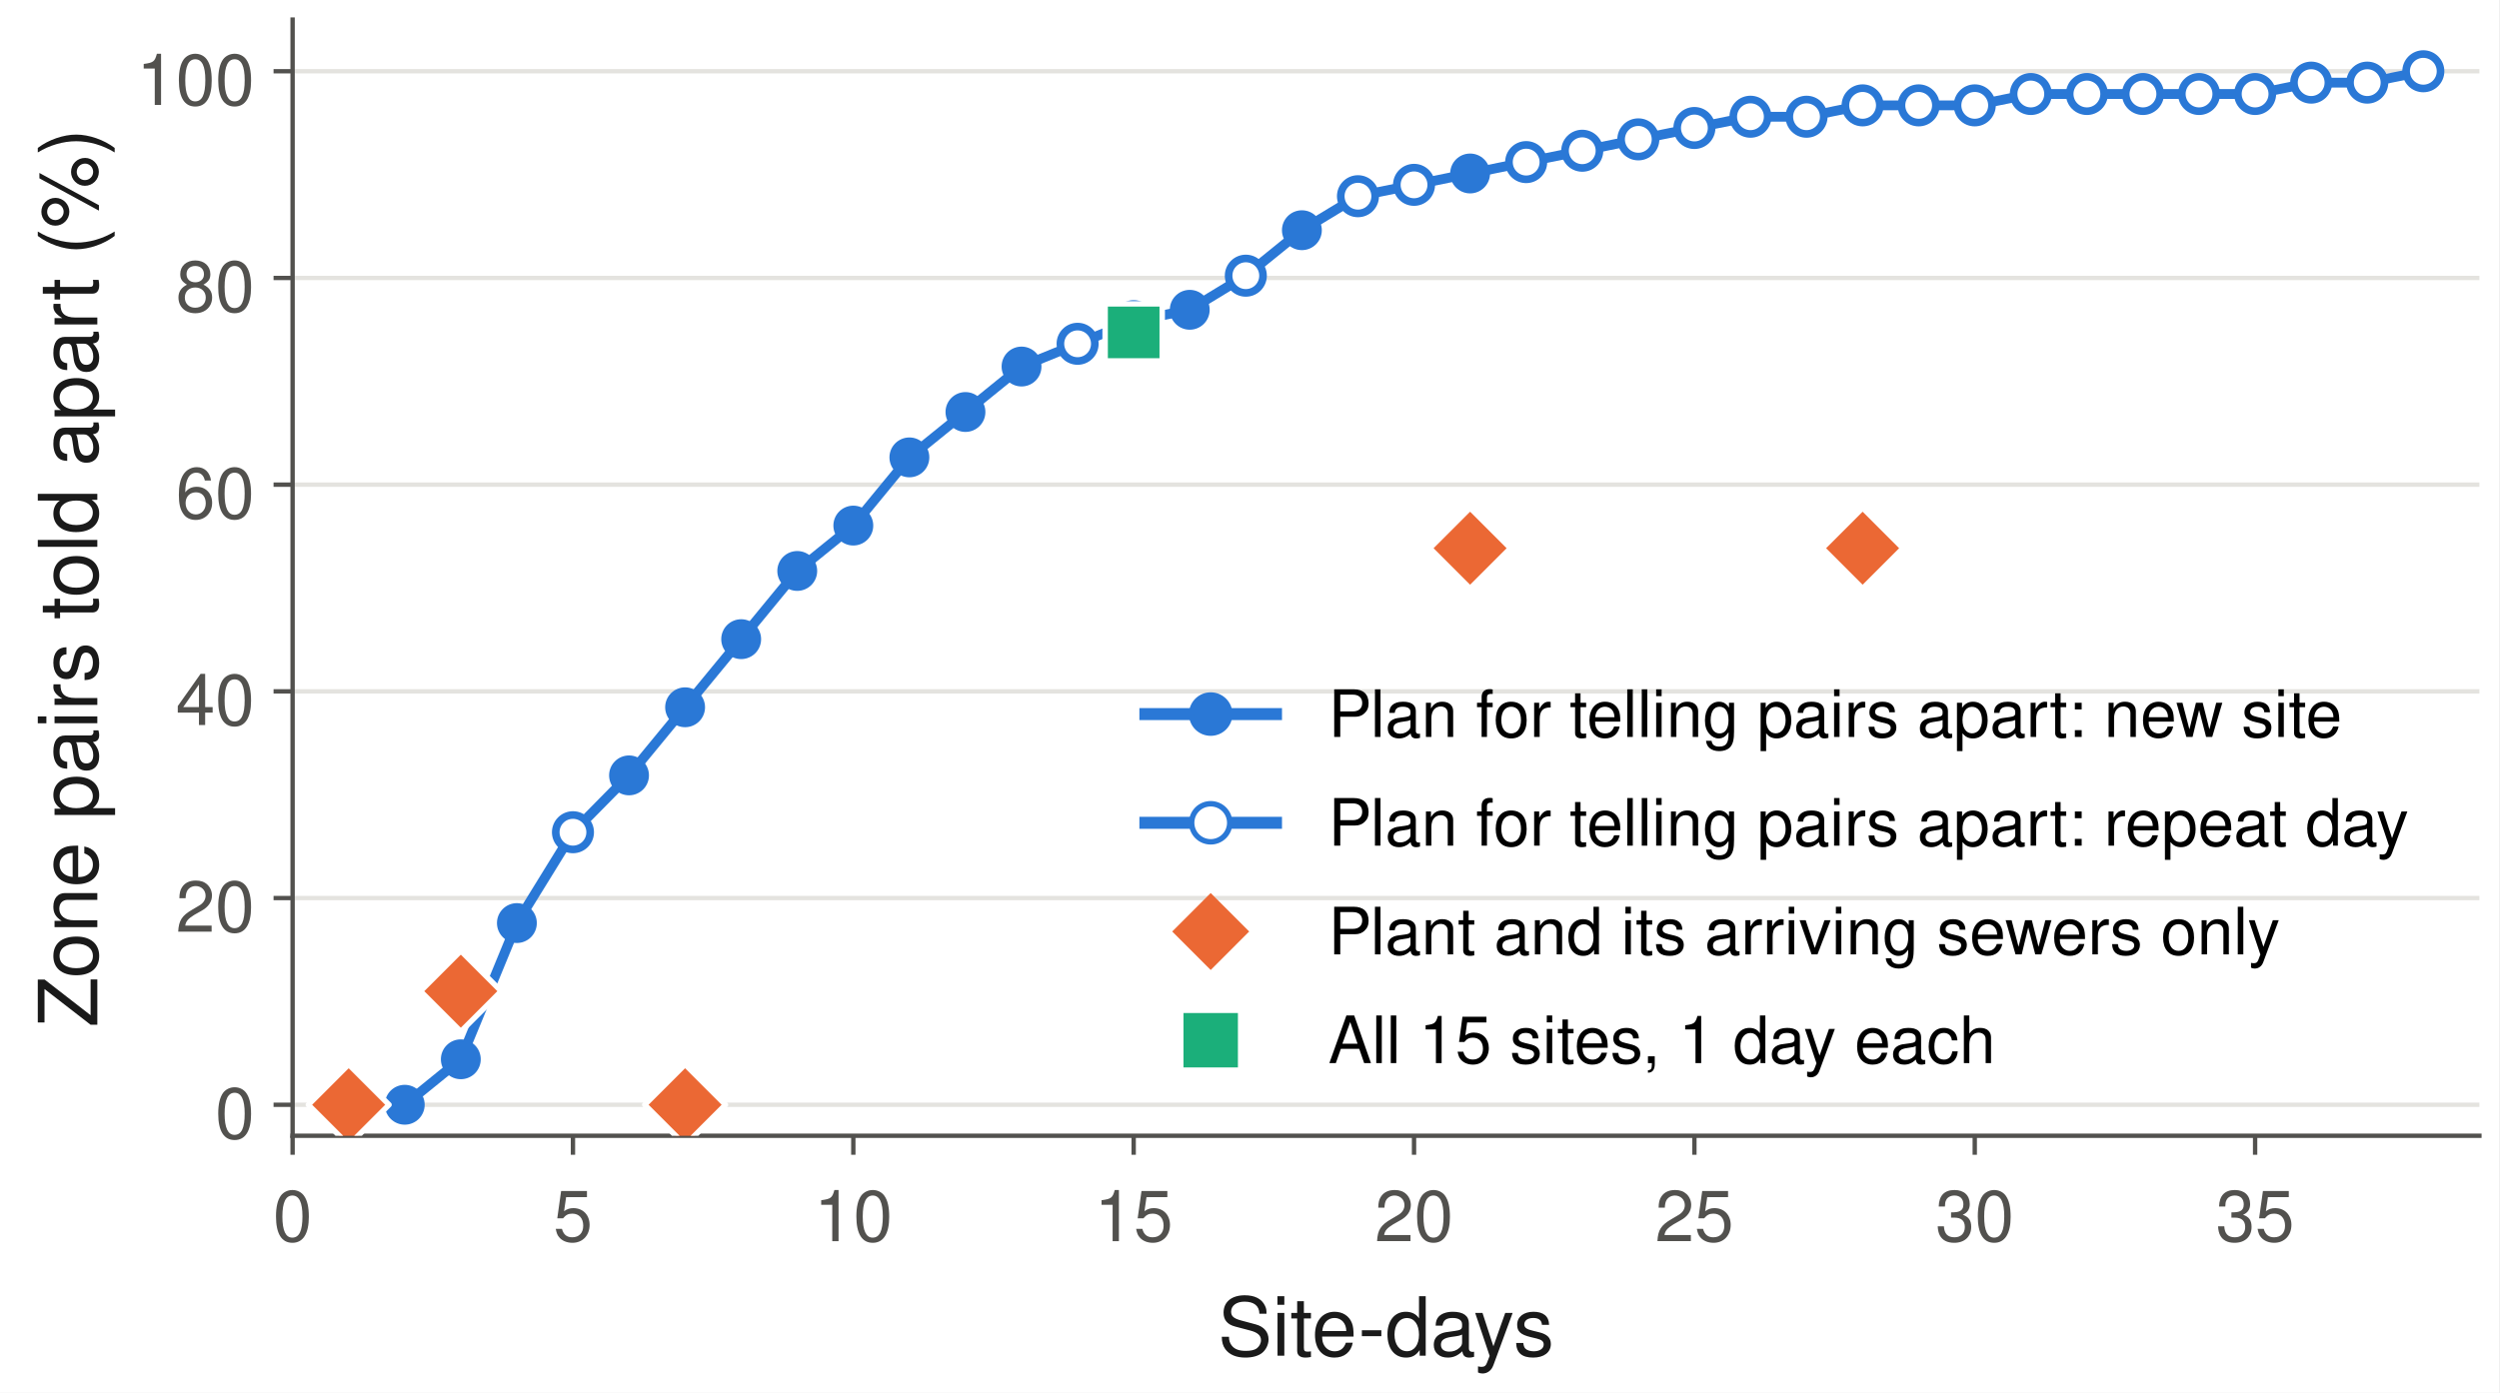
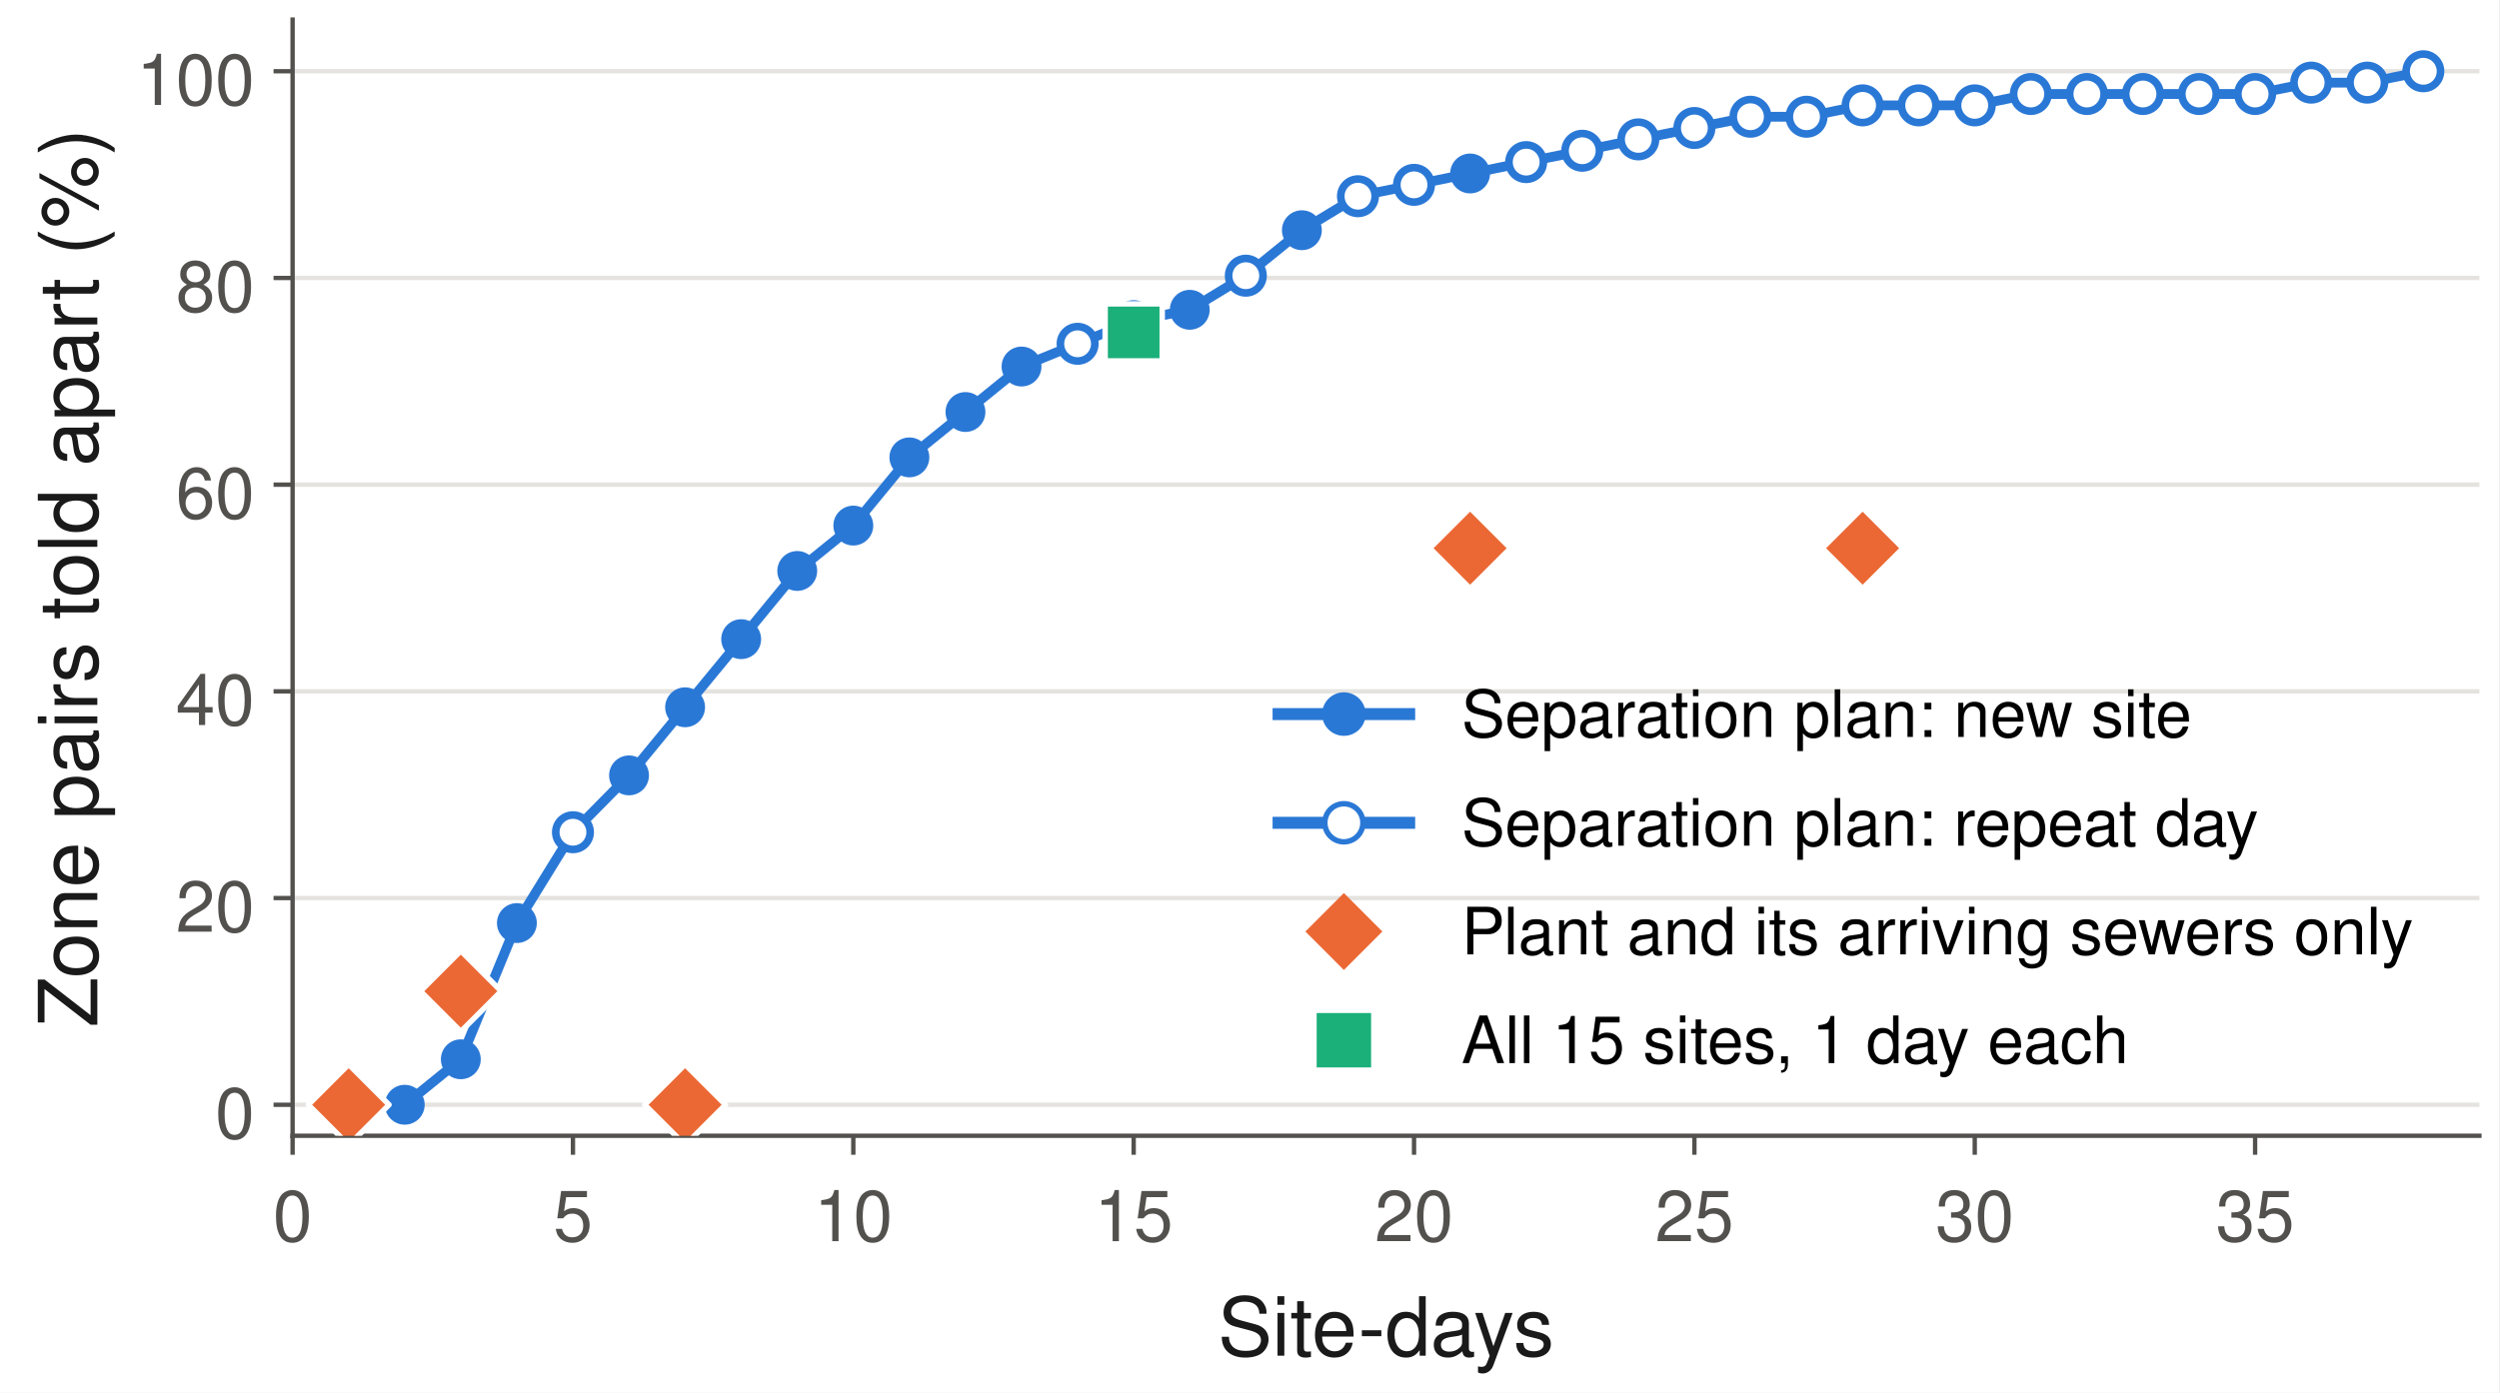
<svg xmlns="http://www.w3.org/2000/svg" xmlns:xlink="http://www.w3.org/1999/xlink" width="459.117pt" height="255.948pt" viewBox="0 0 459.117 255.948" version="1.1">
  <defs>
    <style type="text/css">*{stroke-linejoin: round; stroke-linecap: butt}</style>
  </defs>
  <g id="figure_1">
    <g id="patch_1">
      <path d="M 0 255.948  L 459.117 255.948  L 459.117 0  L 0 0  z " style="fill: #ffffff" />
    </g>
    <g id="axes_1">
      <g id="patch_2">
        <path d="M 53.757 208.728  L 455.517 208.728  L 455.517 3.6  L 53.757 3.6  z " style="fill: #ffffff" />
      </g>
      <g id="matplotlib.axis_1">
        <g id="xtick_1">
          <g id="line2d_1">
            <defs>
-               <path id="mac73b1a99c" d="M 0 0  L 0 3.5  " style="stroke: #52514e; stroke-width: 0.8" />
+               <path id="m5e8501ba8c" d="M 0 0  L 0 3.5  " style="stroke: #52514e; stroke-width: 0.8" />
            </defs>
            <g>
-               <use xlink:href="#mac73b1a99c" x="53.757" y="208.728" style="fill: #52514e; stroke: #52514e; stroke-width: 0.8" />
+               <use xlink:href="#m5e8501ba8c" x="53.757" y="208.728" style="fill: #52514e; stroke: #52514e; stroke-width: 0.8" />
            </g>
          </g>
          <g id="text_1">
            <text style="font-size: 13px; font-family: 'Source Sans Pro', 'Helvetica Neue', 'Helvetica', 'Arial', 'DejaVu Sans', 'Bitstream Vera Sans', 'Computer Modern Sans Serif', 'Lucida Grande', 'Verdana', 'Geneva', 'Lucid', 'Avant Garde', sans-serif; text-anchor: middle; fill: #52514e" x="53.757" y="228.104" transform="rotate(-0 53.75656 228.104)">0</text>
          </g>
        </g>
        <g id="xtick_2">
          <g id="line2d_2">
            <g>
-               <use xlink:href="#mac73b1a99c" x="105.264" y="208.728" style="fill: #52514e; stroke: #52514e; stroke-width: 0.8" />
+               <use xlink:href="#m5e8501ba8c" x="105.264" y="208.728" style="fill: #52514e; stroke: #52514e; stroke-width: 0.8" />
            </g>
          </g>
          <g id="text_2">
            <text style="font-size: 13px; font-family: 'Source Sans Pro', 'Helvetica Neue', 'Helvetica', 'Arial', 'DejaVu Sans', 'Bitstream Vera Sans', 'Computer Modern Sans Serif', 'Lucida Grande', 'Verdana', 'Geneva', 'Lucid', 'Avant Garde', sans-serif; text-anchor: middle; fill: #52514e" x="105.264" y="228.104" transform="rotate(-0 105.2643 228.104)">5</text>
          </g>
        </g>
        <g id="xtick_3">
          <g id="line2d_3">
            <g>
-               <use xlink:href="#mac73b1a99c" x="156.772" y="208.728" style="fill: #52514e; stroke: #52514e; stroke-width: 0.8" />
+               <use xlink:href="#m5e8501ba8c" x="156.772" y="208.728" style="fill: #52514e; stroke: #52514e; stroke-width: 0.8" />
            </g>
          </g>
          <g id="text_3">
            <text style="font-size: 13px; font-family: 'Source Sans Pro', 'Helvetica Neue', 'Helvetica', 'Arial', 'DejaVu Sans', 'Bitstream Vera Sans', 'Computer Modern Sans Serif', 'Lucida Grande', 'Verdana', 'Geneva', 'Lucid', 'Avant Garde', sans-serif; text-anchor: middle; fill: #52514e" x="156.772" y="228.104" transform="rotate(-0 156.7719 228.104)">10</text>
          </g>
        </g>
        <g id="xtick_4">
          <g id="line2d_4">
            <g>
-               <use xlink:href="#mac73b1a99c" x="208.28" y="208.728" style="fill: #52514e; stroke: #52514e; stroke-width: 0.8" />
+               <use xlink:href="#m5e8501ba8c" x="208.28" y="208.728" style="fill: #52514e; stroke: #52514e; stroke-width: 0.8" />
            </g>
          </g>
          <g id="text_4">
            <text style="font-size: 13px; font-family: 'Source Sans Pro', 'Helvetica Neue', 'Helvetica', 'Arial', 'DejaVu Sans', 'Bitstream Vera Sans', 'Computer Modern Sans Serif', 'Lucida Grande', 'Verdana', 'Geneva', 'Lucid', 'Avant Garde', sans-serif; text-anchor: middle; fill: #52514e" x="208.28" y="228.104" transform="rotate(-0 208.2796 228.104)">15</text>
          </g>
        </g>
        <g id="xtick_5">
          <g id="line2d_5">
            <g>
-               <use xlink:href="#mac73b1a99c" x="259.787" y="208.728" style="fill: #52514e; stroke: #52514e; stroke-width: 0.8" />
+               <use xlink:href="#m5e8501ba8c" x="259.787" y="208.728" style="fill: #52514e; stroke: #52514e; stroke-width: 0.8" />
            </g>
          </g>
          <g id="text_5">
            <text style="font-size: 13px; font-family: 'Source Sans Pro', 'Helvetica Neue', 'Helvetica', 'Arial', 'DejaVu Sans', 'Bitstream Vera Sans', 'Computer Modern Sans Serif', 'Lucida Grande', 'Verdana', 'Geneva', 'Lucid', 'Avant Garde', sans-serif; text-anchor: middle; fill: #52514e" x="259.787" y="228.104" transform="rotate(-0 259.7873 228.104)">20</text>
          </g>
        </g>
        <g id="xtick_6">
          <g id="line2d_6">
            <g>
-               <use xlink:href="#mac73b1a99c" x="311.295" y="208.728" style="fill: #52514e; stroke: #52514e; stroke-width: 0.8" />
+               <use xlink:href="#m5e8501ba8c" x="311.295" y="208.728" style="fill: #52514e; stroke: #52514e; stroke-width: 0.8" />
            </g>
          </g>
          <g id="text_6">
            <text style="font-size: 13px; font-family: 'Source Sans Pro', 'Helvetica Neue', 'Helvetica', 'Arial', 'DejaVu Sans', 'Bitstream Vera Sans', 'Computer Modern Sans Serif', 'Lucida Grande', 'Verdana', 'Geneva', 'Lucid', 'Avant Garde', sans-serif; text-anchor: middle; fill: #52514e" x="311.295" y="228.104" transform="rotate(-0 311.295 228.104)">25</text>
          </g>
        </g>
        <g id="xtick_7">
          <g id="line2d_7">
            <g>
-               <use xlink:href="#mac73b1a99c" x="362.803" y="208.728" style="fill: #52514e; stroke: #52514e; stroke-width: 0.8" />
+               <use xlink:href="#m5e8501ba8c" x="362.803" y="208.728" style="fill: #52514e; stroke: #52514e; stroke-width: 0.8" />
            </g>
          </g>
          <g id="text_7">
            <text style="font-size: 13px; font-family: 'Source Sans Pro', 'Helvetica Neue', 'Helvetica', 'Arial', 'DejaVu Sans', 'Bitstream Vera Sans', 'Computer Modern Sans Serif', 'Lucida Grande', 'Verdana', 'Geneva', 'Lucid', 'Avant Garde', sans-serif; text-anchor: middle; fill: #52514e" x="362.803" y="228.104" transform="rotate(-0 362.8027 228.104)">30</text>
          </g>
        </g>
        <g id="xtick_8">
          <g id="line2d_8">
            <g>
-               <use xlink:href="#mac73b1a99c" x="414.31" y="208.728" style="fill: #52514e; stroke: #52514e; stroke-width: 0.8" />
+               <use xlink:href="#m5e8501ba8c" x="414.31" y="208.728" style="fill: #52514e; stroke: #52514e; stroke-width: 0.8" />
            </g>
          </g>
          <g id="text_8">
            <text style="font-size: 13px; font-family: 'Source Sans Pro', 'Helvetica Neue', 'Helvetica', 'Arial', 'DejaVu Sans', 'Bitstream Vera Sans', 'Computer Modern Sans Serif', 'Lucida Grande', 'Verdana', 'Geneva', 'Lucid', 'Avant Garde', sans-serif; text-anchor: middle; fill: #52514e" x="414.31" y="228.104" transform="rotate(-0 414.3104 228.104)">35</text>
          </g>
        </g>
        <g id="text_9">
          <text style="font-size: 15px; font-family: 'Source Sans Pro', 'Helvetica Neue', 'Helvetica', 'Arial', 'DejaVu Sans', 'Bitstream Vera Sans', 'Computer Modern Sans Serif', 'Lucida Grande', 'Verdana', 'Geneva', 'Lucid', 'Avant Garde', sans-serif; text-anchor: middle; fill: #1a1a1a" x="254.637" y="249.153" transform="rotate(-0 254.6366 249.153)">Site-days</text>
        </g>
      </g>
      <g id="matplotlib.axis_2">
        <g id="ytick_1">
          <g id="line2d_9">
-             <path d="M 53.757 203.03  L 455.517 203.03  " clip-path="url(#p97e515294d)" style="fill: none; stroke: #e4e3df; stroke-width: 0.8; stroke-linecap: square" />
+             <path d="M 53.757 203.03  L 455.517 203.03  " clip-path="url(#p03761cc1e7)" style="fill: none; stroke: #e4e3df; stroke-width: 0.8; stroke-linecap: square" />
          </g>
          <g id="line2d_10">
            <defs>
-               <path id="m4c6250765c" d="M 0 0  L -3.5 0  " style="stroke: #52514e; stroke-width: 0.8" />
+               <path id="mcdd20bacce" d="M 0 0  L -3.5 0  " style="stroke: #52514e; stroke-width: 0.8" />
            </defs>
            <g>
-               <use xlink:href="#m4c6250765c" x="53.757" y="203.03" style="fill: #52514e; stroke: #52514e; stroke-width: 0.8" />
+               <use xlink:href="#mcdd20bacce" x="53.757" y="203.03" style="fill: #52514e; stroke: #52514e; stroke-width: 0.8" />
            </g>
          </g>
          <g id="text_10">
            <text style="font-size: 13px; font-family: 'Source Sans Pro', 'Helvetica Neue', 'Helvetica', 'Arial', 'DejaVu Sans', 'Bitstream Vera Sans', 'Computer Modern Sans Serif', 'Lucida Grande', 'Verdana', 'Geneva', 'Lucid', 'Avant Garde', sans-serif; text-anchor: end; fill: #52514e" x="46.757" y="209.218" transform="rotate(-0 46.75656 209.218)">0</text>
          </g>
        </g>
        <g id="ytick_2">
          <g id="line2d_11">
-             <path d="M 53.757 165.043  L 455.517 165.043  " clip-path="url(#p97e515294d)" style="fill: none; stroke: #e4e3df; stroke-width: 0.8; stroke-linecap: square" />
+             <path d="M 53.757 165.043  L 455.517 165.043  " clip-path="url(#p03761cc1e7)" style="fill: none; stroke: #e4e3df; stroke-width: 0.8; stroke-linecap: square" />
          </g>
          <g id="line2d_12">
            <g>
-               <use xlink:href="#m4c6250765c" x="53.757" y="165.043" style="fill: #52514e; stroke: #52514e; stroke-width: 0.8" />
+               <use xlink:href="#mcdd20bacce" x="53.757" y="165.043" style="fill: #52514e; stroke: #52514e; stroke-width: 0.8" />
            </g>
          </g>
          <g id="text_11">
            <text style="font-size: 13px; font-family: 'Source Sans Pro', 'Helvetica Neue', 'Helvetica', 'Arial', 'DejaVu Sans', 'Bitstream Vera Sans', 'Computer Modern Sans Serif', 'Lucida Grande', 'Verdana', 'Geneva', 'Lucid', 'Avant Garde', sans-serif; text-anchor: end; fill: #52514e" x="46.757" y="171.231" transform="rotate(-0 46.75656 171.2313)">20</text>
          </g>
        </g>
        <g id="ytick_3">
          <g id="line2d_13">
-             <path d="M 53.757 127.057  L 455.517 127.057  " clip-path="url(#p97e515294d)" style="fill: none; stroke: #e4e3df; stroke-width: 0.8; stroke-linecap: square" />
+             <path d="M 53.757 127.057  L 455.517 127.057  " clip-path="url(#p03761cc1e7)" style="fill: none; stroke: #e4e3df; stroke-width: 0.8; stroke-linecap: square" />
          </g>
          <g id="line2d_14">
            <g>
-               <use xlink:href="#m4c6250765c" x="53.757" y="127.057" style="fill: #52514e; stroke: #52514e; stroke-width: 0.8" />
+               <use xlink:href="#mcdd20bacce" x="53.757" y="127.057" style="fill: #52514e; stroke: #52514e; stroke-width: 0.8" />
            </g>
          </g>
          <g id="text_12">
            <text style="font-size: 13px; font-family: 'Source Sans Pro', 'Helvetica Neue', 'Helvetica', 'Arial', 'DejaVu Sans', 'Bitstream Vera Sans', 'Computer Modern Sans Serif', 'Lucida Grande', 'Verdana', 'Geneva', 'Lucid', 'Avant Garde', sans-serif; text-anchor: end; fill: #52514e" x="46.757" y="133.245" transform="rotate(-0 46.75656 133.2447)">40</text>
          </g>
        </g>
        <g id="ytick_4">
          <g id="line2d_15">
-             <path d="M 53.757 89.07  L 455.517 89.07  " clip-path="url(#p97e515294d)" style="fill: none; stroke: #e4e3df; stroke-width: 0.8; stroke-linecap: square" />
+             <path d="M 53.757 89.07  L 455.517 89.07  " clip-path="url(#p03761cc1e7)" style="fill: none; stroke: #e4e3df; stroke-width: 0.8; stroke-linecap: square" />
          </g>
          <g id="line2d_16">
            <g>
-               <use xlink:href="#m4c6250765c" x="53.757" y="89.07" style="fill: #52514e; stroke: #52514e; stroke-width: 0.8" />
+               <use xlink:href="#mcdd20bacce" x="53.757" y="89.07" style="fill: #52514e; stroke: #52514e; stroke-width: 0.8" />
            </g>
          </g>
          <g id="text_13">
            <text style="font-size: 13px; font-family: 'Source Sans Pro', 'Helvetica Neue', 'Helvetica', 'Arial', 'DejaVu Sans', 'Bitstream Vera Sans', 'Computer Modern Sans Serif', 'Lucida Grande', 'Verdana', 'Geneva', 'Lucid', 'Avant Garde', sans-serif; text-anchor: end; fill: #52514e" x="46.757" y="95.258" transform="rotate(-0 46.75656 95.258)">60</text>
          </g>
        </g>
        <g id="ytick_5">
          <g id="line2d_17">
-             <path d="M 53.757 51.083  L 455.517 51.083  " clip-path="url(#p97e515294d)" style="fill: none; stroke: #e4e3df; stroke-width: 0.8; stroke-linecap: square" />
+             <path d="M 53.757 51.083  L 455.517 51.083  " clip-path="url(#p03761cc1e7)" style="fill: none; stroke: #e4e3df; stroke-width: 0.8; stroke-linecap: square" />
          </g>
          <g id="line2d_18">
            <g>
-               <use xlink:href="#m4c6250765c" x="53.757" y="51.083" style="fill: #52514e; stroke: #52514e; stroke-width: 0.8" />
+               <use xlink:href="#mcdd20bacce" x="53.757" y="51.083" style="fill: #52514e; stroke: #52514e; stroke-width: 0.8" />
            </g>
          </g>
          <g id="text_14">
            <text style="font-size: 13px; font-family: 'Source Sans Pro', 'Helvetica Neue', 'Helvetica', 'Arial', 'DejaVu Sans', 'Bitstream Vera Sans', 'Computer Modern Sans Serif', 'Lucida Grande', 'Verdana', 'Geneva', 'Lucid', 'Avant Garde', sans-serif; text-anchor: end; fill: #52514e" x="46.757" y="57.271" transform="rotate(-0 46.75656 57.27133)">80</text>
          </g>
        </g>
        <g id="ytick_6">
          <g id="line2d_19">
-             <path d="M 53.757 13.097  L 455.517 13.097  " clip-path="url(#p97e515294d)" style="fill: none; stroke: #e4e3df; stroke-width: 0.8; stroke-linecap: square" />
+             <path d="M 53.757 13.097  L 455.517 13.097  " clip-path="url(#p03761cc1e7)" style="fill: none; stroke: #e4e3df; stroke-width: 0.8; stroke-linecap: square" />
          </g>
          <g id="line2d_20">
            <g>
-               <use xlink:href="#m4c6250765c" x="53.757" y="13.097" style="fill: #52514e; stroke: #52514e; stroke-width: 0.8" />
+               <use xlink:href="#mcdd20bacce" x="53.757" y="13.097" style="fill: #52514e; stroke: #52514e; stroke-width: 0.8" />
            </g>
          </g>
          <g id="text_15">
            <text style="font-size: 13px; font-family: 'Source Sans Pro', 'Helvetica Neue', 'Helvetica', 'Arial', 'DejaVu Sans', 'Bitstream Vera Sans', 'Computer Modern Sans Serif', 'Lucida Grande', 'Verdana', 'Geneva', 'Lucid', 'Avant Garde', sans-serif; text-anchor: end; fill: #52514e" x="46.757" y="19.285" transform="rotate(-0 46.75656 19.28467)">100</text>
          </g>
        </g>
        <g id="text_16">
          <text style="font-size: 15px; font-family: 'Source Sans Pro', 'Helvetica Neue', 'Helvetica', 'Arial', 'DejaVu Sans', 'Bitstream Vera Sans', 'Computer Modern Sans Serif', 'Lucida Grande', 'Verdana', 'Geneva', 'Lucid', 'Avant Garde', sans-serif; text-anchor: middle; fill: #1a1a1a" x="17.88" y="106.164" transform="rotate(-90 17.88 106.164)">Zone pairs told apart (%)</text>
        </g>
      </g>
      <g id="patch_3">
        <path d="M 53.757 208.728  L 53.757 3.6  " style="fill: none; stroke: #52514e; stroke-width: 0.8; stroke-linejoin: miter; stroke-linecap: square" />
      </g>
      <g id="patch_4">
        <path d="M 53.757 208.728  L 455.517 208.728  " style="fill: none; stroke: #52514e; stroke-width: 0.8; stroke-linejoin: miter; stroke-linecap: square" />
      </g>
      <g id="line2d_21">
-         <path d="M 64.058 203.03  L 74.36 203.03  L 84.661 194.673  L 94.963 169.64  L 105.264 152.945  L 115.566 142.498  L 125.867 129.982  L 136.169 117.465  L 146.47 104.929  L 156.772 96.591  L 167.073 84.056  L 177.375 75.718  L 187.677 67.361  L 197.978 63.182  L 208.28 59.023  L 218.581 56.933  L 228.883 50.665  L 239.184 42.308  L 249.486 36.06  L 259.787 33.97  L 270.089 31.881  L 280.39 29.792  L 290.692 27.703  L 300.993 25.613  L 311.295 23.524  L 321.597 21.454  L 331.898 21.454  L 342.2 19.364  L 352.501 19.364  L 362.803 19.364  L 373.104 17.275  L 383.406 17.275  L 393.707 17.275  L 404.009 17.275  L 414.31 17.275  L 424.612 15.186  L 434.913 15.186  L 445.215 13.097  " clip-path="url(#p97e515294d)" style="fill: none; stroke: #2a78d6; stroke-width: 1.8; stroke-linecap: square" />
+         <path d="M 64.058 203.03  L 74.36 203.03  L 84.661 194.673  L 94.963 169.64  L 105.264 152.945  L 115.566 142.498  L 125.867 129.982  L 136.169 117.465  L 146.47 104.929  L 156.772 96.591  L 167.073 84.056  L 177.375 75.718  L 187.677 67.361  L 197.978 63.182  L 208.28 59.023  L 218.581 56.933  L 228.883 50.665  L 239.184 42.308  L 249.486 36.06  L 259.787 33.97  L 270.089 31.881  L 280.39 29.792  L 290.692 27.703  L 300.993 25.613  L 311.295 23.524  L 321.597 21.454  L 331.898 21.454  L 342.2 19.364  L 352.501 19.364  L 362.803 19.364  L 373.104 17.275  L 383.406 17.275  L 393.707 17.275  L 404.009 17.275  L 414.31 17.275  L 424.612 15.186  L 434.913 15.186  L 445.215 13.097  " clip-path="url(#p03761cc1e7)" style="fill: none; stroke: #2a78d6; stroke-width: 1.8; stroke-linecap: square" />
      </g>
      <g id="PathCollection_1">
        <defs>
-           <path id="mb31fde850c" d="M 0 3.162  C 0.839 3.162 1.643 2.829 2.236 2.236  C 2.829 1.643 3.162 0.839 3.162 0  C 3.162 -0.839 2.829 -1.643 2.236 -2.236  C 1.643 -2.829 0.839 -3.162 0 -3.162  C -0.839 -3.162 -1.643 -2.829 -2.236 -2.236  C -2.829 -1.643 -3.162 -0.839 -3.162 0  C -3.162 0.839 -2.829 1.643 -2.236 2.236  C -1.643 2.829 -0.839 3.162 0 3.162  z " style="stroke: #2a78d6" />
+           <path id="m84a9254f48" d="M 0 3.162  C 0.839 3.162 1.643 2.829 2.236 2.236  C 2.829 1.643 3.162 0.839 3.162 0  C 3.162 -0.839 2.829 -1.643 2.236 -2.236  C 1.643 -2.829 0.839 -3.162 0 -3.162  C -0.839 -3.162 -1.643 -2.829 -2.236 -2.236  C -2.829 -1.643 -3.162 -0.839 -3.162 0  C -3.162 0.839 -2.829 1.643 -2.236 2.236  C -1.643 2.829 -0.839 3.162 0 3.162  z " style="stroke: #2a78d6" />
        </defs>
-         <g clip-path="url(#p97e515294d)">
-           <use xlink:href="#mb31fde850c" x="64.058" y="203.03" style="fill: #2a78d6; stroke: #2a78d6" />
-           <use xlink:href="#mb31fde850c" x="74.36" y="203.03" style="fill: #2a78d6; stroke: #2a78d6" />
-           <use xlink:href="#mb31fde850c" x="84.661" y="194.673" style="fill: #2a78d6; stroke: #2a78d6" />
-           <use xlink:href="#mb31fde850c" x="94.963" y="169.64" style="fill: #2a78d6; stroke: #2a78d6" />
-           <use xlink:href="#mb31fde850c" x="115.566" y="142.498" style="fill: #2a78d6; stroke: #2a78d6" />
-           <use xlink:href="#mb31fde850c" x="125.867" y="129.982" style="fill: #2a78d6; stroke: #2a78d6" />
-           <use xlink:href="#mb31fde850c" x="136.169" y="117.465" style="fill: #2a78d6; stroke: #2a78d6" />
-           <use xlink:href="#mb31fde850c" x="146.47" y="104.929" style="fill: #2a78d6; stroke: #2a78d6" />
-           <use xlink:href="#mb31fde850c" x="156.772" y="96.591" style="fill: #2a78d6; stroke: #2a78d6" />
-           <use xlink:href="#mb31fde850c" x="167.073" y="84.056" style="fill: #2a78d6; stroke: #2a78d6" />
-           <use xlink:href="#mb31fde850c" x="177.375" y="75.718" style="fill: #2a78d6; stroke: #2a78d6" />
-           <use xlink:href="#mb31fde850c" x="187.677" y="67.361" style="fill: #2a78d6; stroke: #2a78d6" />
-           <use xlink:href="#mb31fde850c" x="218.581" y="56.933" style="fill: #2a78d6; stroke: #2a78d6" />
-           <use xlink:href="#mb31fde850c" x="239.184" y="42.308" style="fill: #2a78d6; stroke: #2a78d6" />
-           <use xlink:href="#mb31fde850c" x="270.089" y="31.881" style="fill: #2a78d6; stroke: #2a78d6" />
+         <g clip-path="url(#p03761cc1e7)">
+           <use xlink:href="#m84a9254f48" x="64.058" y="203.03" style="fill: #2a78d6; stroke: #2a78d6" />
+           <use xlink:href="#m84a9254f48" x="74.36" y="203.03" style="fill: #2a78d6; stroke: #2a78d6" />
+           <use xlink:href="#m84a9254f48" x="84.661" y="194.673" style="fill: #2a78d6; stroke: #2a78d6" />
+           <use xlink:href="#m84a9254f48" x="94.963" y="169.64" style="fill: #2a78d6; stroke: #2a78d6" />
+           <use xlink:href="#m84a9254f48" x="115.566" y="142.498" style="fill: #2a78d6; stroke: #2a78d6" />
+           <use xlink:href="#m84a9254f48" x="125.867" y="129.982" style="fill: #2a78d6; stroke: #2a78d6" />
+           <use xlink:href="#m84a9254f48" x="136.169" y="117.465" style="fill: #2a78d6; stroke: #2a78d6" />
+           <use xlink:href="#m84a9254f48" x="146.47" y="104.929" style="fill: #2a78d6; stroke: #2a78d6" />
+           <use xlink:href="#m84a9254f48" x="156.772" y="96.591" style="fill: #2a78d6; stroke: #2a78d6" />
+           <use xlink:href="#m84a9254f48" x="167.073" y="84.056" style="fill: #2a78d6; stroke: #2a78d6" />
+           <use xlink:href="#m84a9254f48" x="177.375" y="75.718" style="fill: #2a78d6; stroke: #2a78d6" />
+           <use xlink:href="#m84a9254f48" x="187.677" y="67.361" style="fill: #2a78d6; stroke: #2a78d6" />
+           <use xlink:href="#m84a9254f48" x="218.581" y="56.933" style="fill: #2a78d6; stroke: #2a78d6" />
+           <use xlink:href="#m84a9254f48" x="239.184" y="42.308" style="fill: #2a78d6; stroke: #2a78d6" />
+           <use xlink:href="#m84a9254f48" x="270.089" y="31.881" style="fill: #2a78d6; stroke: #2a78d6" />
        </g>
      </g>
      <g id="PathCollection_2">
        <defs>
-           <path id="m8959a8ea4f" d="M 0 3.162  C 0.839 3.162 1.643 2.829 2.236 2.236  C 2.829 1.643 3.162 0.839 3.162 0  C 3.162 -0.839 2.829 -1.643 2.236 -2.236  C 1.643 -2.829 0.839 -3.162 0 -3.162  C -0.839 -3.162 -1.643 -2.829 -2.236 -2.236  C -2.829 -1.643 -3.162 -0.839 -3.162 0  C -3.162 0.839 -2.829 1.643 -2.236 2.236  C -1.643 2.829 -0.839 3.162 0 3.162  z " style="stroke: #2a78d6; stroke-width: 1.4" />
+           <path id="m6372ecffc3" d="M 0 3.162  C 0.839 3.162 1.643 2.829 2.236 2.236  C 2.829 1.643 3.162 0.839 3.162 0  C 3.162 -0.839 2.829 -1.643 2.236 -2.236  C 1.643 -2.829 0.839 -3.162 0 -3.162  C -0.839 -3.162 -1.643 -2.829 -2.236 -2.236  C -2.829 -1.643 -3.162 -0.839 -3.162 0  C -3.162 0.839 -2.829 1.643 -2.236 2.236  C -1.643 2.829 -0.839 3.162 0 3.162  z " style="stroke: #2a78d6; stroke-width: 1.4" />
        </defs>
-         <g clip-path="url(#p97e515294d)">
-           <use xlink:href="#m8959a8ea4f" x="105.264" y="152.945" style="fill: #ffffff; stroke: #2a78d6; stroke-width: 1.4" />
-           <use xlink:href="#m8959a8ea4f" x="197.978" y="63.182" style="fill: #ffffff; stroke: #2a78d6; stroke-width: 1.4" />
-           <use xlink:href="#m8959a8ea4f" x="208.28" y="59.023" style="fill: #ffffff; stroke: #2a78d6; stroke-width: 1.4" />
-           <use xlink:href="#m8959a8ea4f" x="228.883" y="50.665" style="fill: #ffffff; stroke: #2a78d6; stroke-width: 1.4" />
-           <use xlink:href="#m8959a8ea4f" x="249.486" y="36.06" style="fill: #ffffff; stroke: #2a78d6; stroke-width: 1.4" />
-           <use xlink:href="#m8959a8ea4f" x="259.787" y="33.97" style="fill: #ffffff; stroke: #2a78d6; stroke-width: 1.4" />
-           <use xlink:href="#m8959a8ea4f" x="280.39" y="29.792" style="fill: #ffffff; stroke: #2a78d6; stroke-width: 1.4" />
-           <use xlink:href="#m8959a8ea4f" x="290.692" y="27.703" style="fill: #ffffff; stroke: #2a78d6; stroke-width: 1.4" />
-           <use xlink:href="#m8959a8ea4f" x="300.993" y="25.613" style="fill: #ffffff; stroke: #2a78d6; stroke-width: 1.4" />
-           <use xlink:href="#m8959a8ea4f" x="311.295" y="23.524" style="fill: #ffffff; stroke: #2a78d6; stroke-width: 1.4" />
-           <use xlink:href="#m8959a8ea4f" x="321.597" y="21.454" style="fill: #ffffff; stroke: #2a78d6; stroke-width: 1.4" />
-           <use xlink:href="#m8959a8ea4f" x="331.898" y="21.454" style="fill: #ffffff; stroke: #2a78d6; stroke-width: 1.4" />
-           <use xlink:href="#m8959a8ea4f" x="342.2" y="19.364" style="fill: #ffffff; stroke: #2a78d6; stroke-width: 1.4" />
-           <use xlink:href="#m8959a8ea4f" x="352.501" y="19.364" style="fill: #ffffff; stroke: #2a78d6; stroke-width: 1.4" />
-           <use xlink:href="#m8959a8ea4f" x="362.803" y="19.364" style="fill: #ffffff; stroke: #2a78d6; stroke-width: 1.4" />
-           <use xlink:href="#m8959a8ea4f" x="373.104" y="17.275" style="fill: #ffffff; stroke: #2a78d6; stroke-width: 1.4" />
-           <use xlink:href="#m8959a8ea4f" x="383.406" y="17.275" style="fill: #ffffff; stroke: #2a78d6; stroke-width: 1.4" />
-           <use xlink:href="#m8959a8ea4f" x="393.707" y="17.275" style="fill: #ffffff; stroke: #2a78d6; stroke-width: 1.4" />
-           <use xlink:href="#m8959a8ea4f" x="404.009" y="17.275" style="fill: #ffffff; stroke: #2a78d6; stroke-width: 1.4" />
-           <use xlink:href="#m8959a8ea4f" x="414.31" y="17.275" style="fill: #ffffff; stroke: #2a78d6; stroke-width: 1.4" />
-           <use xlink:href="#m8959a8ea4f" x="424.612" y="15.186" style="fill: #ffffff; stroke: #2a78d6; stroke-width: 1.4" />
-           <use xlink:href="#m8959a8ea4f" x="434.913" y="15.186" style="fill: #ffffff; stroke: #2a78d6; stroke-width: 1.4" />
-           <use xlink:href="#m8959a8ea4f" x="445.215" y="13.097" style="fill: #ffffff; stroke: #2a78d6; stroke-width: 1.4" />
+         <g clip-path="url(#p03761cc1e7)">
+           <use xlink:href="#m6372ecffc3" x="105.264" y="152.945" style="fill: #ffffff; stroke: #2a78d6; stroke-width: 1.4" />
+           <use xlink:href="#m6372ecffc3" x="197.978" y="63.182" style="fill: #ffffff; stroke: #2a78d6; stroke-width: 1.4" />
+           <use xlink:href="#m6372ecffc3" x="208.28" y="59.023" style="fill: #ffffff; stroke: #2a78d6; stroke-width: 1.4" />
+           <use xlink:href="#m6372ecffc3" x="228.883" y="50.665" style="fill: #ffffff; stroke: #2a78d6; stroke-width: 1.4" />
+           <use xlink:href="#m6372ecffc3" x="249.486" y="36.06" style="fill: #ffffff; stroke: #2a78d6; stroke-width: 1.4" />
+           <use xlink:href="#m6372ecffc3" x="259.787" y="33.97" style="fill: #ffffff; stroke: #2a78d6; stroke-width: 1.4" />
+           <use xlink:href="#m6372ecffc3" x="280.39" y="29.792" style="fill: #ffffff; stroke: #2a78d6; stroke-width: 1.4" />
+           <use xlink:href="#m6372ecffc3" x="290.692" y="27.703" style="fill: #ffffff; stroke: #2a78d6; stroke-width: 1.4" />
+           <use xlink:href="#m6372ecffc3" x="300.993" y="25.613" style="fill: #ffffff; stroke: #2a78d6; stroke-width: 1.4" />
+           <use xlink:href="#m6372ecffc3" x="311.295" y="23.524" style="fill: #ffffff; stroke: #2a78d6; stroke-width: 1.4" />
+           <use xlink:href="#m6372ecffc3" x="321.597" y="21.454" style="fill: #ffffff; stroke: #2a78d6; stroke-width: 1.4" />
+           <use xlink:href="#m6372ecffc3" x="331.898" y="21.454" style="fill: #ffffff; stroke: #2a78d6; stroke-width: 1.4" />
+           <use xlink:href="#m6372ecffc3" x="342.2" y="19.364" style="fill: #ffffff; stroke: #2a78d6; stroke-width: 1.4" />
+           <use xlink:href="#m6372ecffc3" x="352.501" y="19.364" style="fill: #ffffff; stroke: #2a78d6; stroke-width: 1.4" />
+           <use xlink:href="#m6372ecffc3" x="362.803" y="19.364" style="fill: #ffffff; stroke: #2a78d6; stroke-width: 1.4" />
+           <use xlink:href="#m6372ecffc3" x="373.104" y="17.275" style="fill: #ffffff; stroke: #2a78d6; stroke-width: 1.4" />
+           <use xlink:href="#m6372ecffc3" x="383.406" y="17.275" style="fill: #ffffff; stroke: #2a78d6; stroke-width: 1.4" />
+           <use xlink:href="#m6372ecffc3" x="393.707" y="17.275" style="fill: #ffffff; stroke: #2a78d6; stroke-width: 1.4" />
+           <use xlink:href="#m6372ecffc3" x="404.009" y="17.275" style="fill: #ffffff; stroke: #2a78d6; stroke-width: 1.4" />
+           <use xlink:href="#m6372ecffc3" x="414.31" y="17.275" style="fill: #ffffff; stroke: #2a78d6; stroke-width: 1.4" />
+           <use xlink:href="#m6372ecffc3" x="424.612" y="15.186" style="fill: #ffffff; stroke: #2a78d6; stroke-width: 1.4" />
+           <use xlink:href="#m6372ecffc3" x="434.913" y="15.186" style="fill: #ffffff; stroke: #2a78d6; stroke-width: 1.4" />
+           <use xlink:href="#m6372ecffc3" x="445.215" y="13.097" style="fill: #ffffff; stroke: #2a78d6; stroke-width: 1.4" />
        </g>
      </g>
      <g id="PathCollection_3">
        <defs>
-           <path id="m7de8400875" d="M -0 7.416  L 7.416 0  L 0 -7.416  L -7.416 -0  z " style="stroke: #ffffff" />
+           <path id="m5233900bc5" d="M -0 7.416  L 7.416 0  L 0 -7.416  L -7.416 -0  z " style="stroke: #ffffff" />
        </defs>
-         <g clip-path="url(#p97e515294d)">
-           <use xlink:href="#m7de8400875" x="64.058" y="203.03" style="fill: #eb6834; stroke: #ffffff" />
-           <use xlink:href="#m7de8400875" x="125.867" y="203.03" style="fill: #eb6834; stroke: #ffffff" />
-           <use xlink:href="#m7de8400875" x="84.661" y="182.156" style="fill: #eb6834; stroke: #ffffff" />
-           <use xlink:href="#m7de8400875" x="270.089" y="100.751" style="fill: #eb6834; stroke: #ffffff" />
-           <use xlink:href="#m7de8400875" x="342.2" y="100.751" style="fill: #eb6834; stroke: #ffffff" />
+         <g clip-path="url(#p03761cc1e7)">
+           <use xlink:href="#m5233900bc5" x="64.058" y="203.03" style="fill: #eb6834; stroke: #ffffff" />
+           <use xlink:href="#m5233900bc5" x="125.867" y="203.03" style="fill: #eb6834; stroke: #ffffff" />
+           <use xlink:href="#m5233900bc5" x="84.661" y="182.156" style="fill: #eb6834; stroke: #ffffff" />
+           <use xlink:href="#m5233900bc5" x="270.089" y="100.751" style="fill: #eb6834; stroke: #ffffff" />
+           <use xlink:href="#m5233900bc5" x="342.2" y="100.751" style="fill: #eb6834; stroke: #ffffff" />
        </g>
      </g>
      <g id="PathCollection_4">
        <defs>
-           <path id="m3ab20bb642" d="M -5.244 5.244  L 5.244 5.244  L 5.244 -5.244  L -5.244 -5.244  z " style="stroke: #ffffff" />
+           <path id="md7aff50093" d="M -5.244 5.244  L 5.244 5.244  L 5.244 -5.244  L -5.244 -5.244  z " style="stroke: #ffffff" />
        </defs>
-         <g clip-path="url(#p97e515294d)">
-           <use xlink:href="#m3ab20bb642" x="208.28" y="61.093" style="fill: #1baf7a; stroke: #ffffff" />
+         <g clip-path="url(#p03761cc1e7)">
+           <use xlink:href="#md7aff50093" x="208.28" y="61.093" style="fill: #1baf7a; stroke: #ffffff" />
        </g>
      </g>
      <g id="legend_1">
        <g id="line2d_22">
-           <path d="M 210.43 131.232  L 222.43 131.232  L 234.43 131.232  " style="fill: none; stroke: #2a78d6; stroke-width: 2.2; stroke-linecap: square" />
+           <path d="M 234.898 131.232  L 246.898 131.232  L 258.898 131.232  " style="fill: none; stroke: #2a78d6; stroke-width: 2.2; stroke-linecap: square" />
          <defs>
-             <path id="mdccb53f9d6" d="M 0 3.5  C 0.928 3.5 1.819 3.131 2.475 2.475  C 3.131 1.819 3.5 0.928 3.5 0  C 3.5 -0.928 3.131 -1.819 2.475 -2.475  C 1.819 -3.131 0.928 -3.5 0 -3.5  C -0.928 -3.5 -1.819 -3.131 -2.475 -2.475  C -3.131 -1.819 -3.5 -0.928 -3.5 0  C -3.5 0.928 -3.131 1.819 -2.475 2.475  C -1.819 3.131 -0.928 3.5 0 3.5  z " style="stroke: #2a78d6" />
+             <path id="m035ad6f04e" d="M 0 3.5  C 0.928 3.5 1.819 3.131 2.475 2.475  C 3.131 1.819 3.5 0.928 3.5 0  C 3.5 -0.928 3.131 -1.819 2.475 -2.475  C 1.819 -3.131 0.928 -3.5 0 -3.5  C -0.928 -3.5 -1.819 -3.131 -2.475 -2.475  C -3.131 -1.819 -3.5 -0.928 -3.5 0  C -3.5 0.928 -3.131 1.819 -2.475 2.475  C -1.819 3.131 -0.928 3.5 0 3.5  z " style="stroke: #2a78d6" />
          </defs>
          <g>
-             <use xlink:href="#mdccb53f9d6" x="222.43" y="131.232" style="fill: #2a78d6; stroke: #2a78d6" />
+             <use xlink:href="#m035ad6f04e" x="246.898" y="131.232" style="fill: #2a78d6; stroke: #2a78d6" />
          </g>
        </g>
        <g id="text_17">
-           <text style="font-size: 12px; font-family: 'Source Sans Pro', 'Helvetica Neue', 'Helvetica', 'Arial', 'DejaVu Sans', 'Bitstream Vera Sans', 'Computer Modern Sans Serif', 'Lucida Grande', 'Verdana', 'Geneva', 'Lucid', 'Avant Garde', sans-serif; text-anchor: start" x="244.03" y="135.432" transform="rotate(-0 244.0297 135.432)">Plan for telling pairs apart: new site</text>
+           <text style="font-size: 12px; font-family: 'Source Sans Pro', 'Helvetica Neue', 'Helvetica', 'Arial', 'DejaVu Sans', 'Bitstream Vera Sans', 'Computer Modern Sans Serif', 'Lucida Grande', 'Verdana', 'Geneva', 'Lucid', 'Avant Garde', sans-serif; text-anchor: start" x="268.498" y="135.432" transform="rotate(-0 268.4984 135.432)">Separation plan: new site</text>
        </g>
        <g id="line2d_23">
-           <path d="M 210.43 151.212  L 222.43 151.212  L 234.43 151.212  " style="fill: none; stroke: #2a78d6; stroke-width: 2.2; stroke-linecap: square" />
+           <path d="M 234.898 151.212  L 246.898 151.212  L 258.898 151.212  " style="fill: none; stroke: #2a78d6; stroke-width: 2.2; stroke-linecap: square" />
          <defs>
-             <path id="mc538db4ced" d="M 0 3.5  C 0.928 3.5 1.819 3.131 2.475 2.475  C 3.131 1.819 3.5 0.928 3.5 0  C 3.5 -0.928 3.131 -1.819 2.475 -2.475  C 1.819 -3.131 0.928 -3.5 0 -3.5  C -0.928 -3.5 -1.819 -3.131 -2.475 -2.475  C -3.131 -1.819 -3.5 -0.928 -3.5 0  C -3.5 0.928 -3.131 1.819 -2.475 2.475  C -1.819 3.131 -0.928 3.5 0 3.5  z " style="stroke: #2a78d6" />
+             <path id="m0875f2dfa6" d="M 0 3.5  C 0.928 3.5 1.819 3.131 2.475 2.475  C 3.131 1.819 3.5 0.928 3.5 0  C 3.5 -0.928 3.131 -1.819 2.475 -2.475  C 1.819 -3.131 0.928 -3.5 0 -3.5  C -0.928 -3.5 -1.819 -3.131 -2.475 -2.475  C -3.131 -1.819 -3.5 -0.928 -3.5 0  C -3.5 0.928 -3.131 1.819 -2.475 2.475  C -1.819 3.131 -0.928 3.5 0 3.5  z " style="stroke: #2a78d6" />
          </defs>
          <g>
-             <use xlink:href="#mc538db4ced" x="222.43" y="151.212" style="fill: #ffffff; stroke: #2a78d6" />
+             <use xlink:href="#m0875f2dfa6" x="246.898" y="151.212" style="fill: #ffffff; stroke: #2a78d6" />
          </g>
        </g>
        <g id="text_18">
-           <text style="font-size: 12px; font-family: 'Source Sans Pro', 'Helvetica Neue', 'Helvetica', 'Arial', 'DejaVu Sans', 'Bitstream Vera Sans', 'Computer Modern Sans Serif', 'Lucida Grande', 'Verdana', 'Geneva', 'Lucid', 'Avant Garde', sans-serif; text-anchor: start" x="244.03" y="155.412" transform="rotate(-0 244.0297 155.412)">Plan for telling pairs apart: repeat day</text>
+           <text style="font-size: 12px; font-family: 'Source Sans Pro', 'Helvetica Neue', 'Helvetica', 'Arial', 'DejaVu Sans', 'Bitstream Vera Sans', 'Computer Modern Sans Serif', 'Lucida Grande', 'Verdana', 'Geneva', 'Lucid', 'Avant Garde', sans-serif; text-anchor: start" x="268.498" y="155.412" transform="rotate(-0 268.4984 155.412)">Separation plan: repeat day</text>
        </g>
        <g id="line2d_24">
          <defs>
-             <path id="mb0d96f4218" d="M -0 6.364  L 6.364 0  L 0 -6.364  L -6.364 -0  z " style="stroke: #eb6834; stroke-linejoin: miter" />
+             <path id="mc31b80b7f5" d="M -0 6.364  L 6.364 0  L 0 -6.364  L -6.364 -0  z " style="stroke: #eb6834; stroke-linejoin: miter" />
          </defs>
          <g>
-             <use xlink:href="#mb0d96f4218" x="222.43" y="171.192" style="fill: #eb6834; stroke: #eb6834; stroke-linejoin: miter" />
+             <use xlink:href="#mc31b80b7f5" x="246.898" y="171.192" style="fill: #eb6834; stroke: #eb6834; stroke-linejoin: miter" />
          </g>
        </g>
        <g id="text_19">
-           <text style="font-size: 12px; font-family: 'Source Sans Pro', 'Helvetica Neue', 'Helvetica', 'Arial', 'DejaVu Sans', 'Bitstream Vera Sans', 'Computer Modern Sans Serif', 'Lucida Grande', 'Verdana', 'Geneva', 'Lucid', 'Avant Garde', sans-serif; text-anchor: start" x="244.03" y="175.392" transform="rotate(-0 244.0297 175.392)">Plant and its arriving sewers only</text>
+           <text style="font-size: 12px; font-family: 'Source Sans Pro', 'Helvetica Neue', 'Helvetica', 'Arial', 'DejaVu Sans', 'Bitstream Vera Sans', 'Computer Modern Sans Serif', 'Lucida Grande', 'Verdana', 'Geneva', 'Lucid', 'Avant Garde', sans-serif; text-anchor: start" x="268.498" y="175.392" transform="rotate(-0 268.4984 175.392)">Plant and its arriving sewers only</text>
        </g>
        <g id="line2d_25">
          <defs>
-             <path id="m5764365978" d="M -4.5 4.5  L 4.5 4.5  L 4.5 -4.5  L -4.5 -4.5  z " style="stroke: #1baf7a; stroke-linejoin: miter" />
+             <path id="mbe7a39445e" d="M -4.5 4.5  L 4.5 4.5  L 4.5 -4.5  L -4.5 -4.5  z " style="stroke: #1baf7a; stroke-linejoin: miter" />
          </defs>
          <g>
-             <use xlink:href="#m5764365978" x="222.43" y="191.172" style="fill: #1baf7a; stroke: #1baf7a; stroke-linejoin: miter" />
+             <use xlink:href="#mbe7a39445e" x="246.898" y="191.172" style="fill: #1baf7a; stroke: #1baf7a; stroke-linejoin: miter" />
          </g>
        </g>
        <g id="text_20">
-           <text style="font-size: 12px; font-family: 'Source Sans Pro', 'Helvetica Neue', 'Helvetica', 'Arial', 'DejaVu Sans', 'Bitstream Vera Sans', 'Computer Modern Sans Serif', 'Lucida Grande', 'Verdana', 'Geneva', 'Lucid', 'Avant Garde', sans-serif; text-anchor: start" x="244.03" y="195.372" transform="rotate(-0 244.0297 195.372)">All 15 sites, 1 day each</text>
+           <text style="font-size: 12px; font-family: 'Source Sans Pro', 'Helvetica Neue', 'Helvetica', 'Arial', 'DejaVu Sans', 'Bitstream Vera Sans', 'Computer Modern Sans Serif', 'Lucida Grande', 'Verdana', 'Geneva', 'Lucid', 'Avant Garde', sans-serif; text-anchor: start" x="268.498" y="195.372" transform="rotate(-0 268.4984 195.372)">All 15 sites, 1 day each</text>
        </g>
      </g>
    </g>
  </g>
  <defs>
-     <clipPath id="p97e515294d">
+     <clipPath id="p03761cc1e7">
      <rect x="53.757" y="3.6" width="401.76" height="205.128" />
    </clipPath>
  </defs>
</svg>
